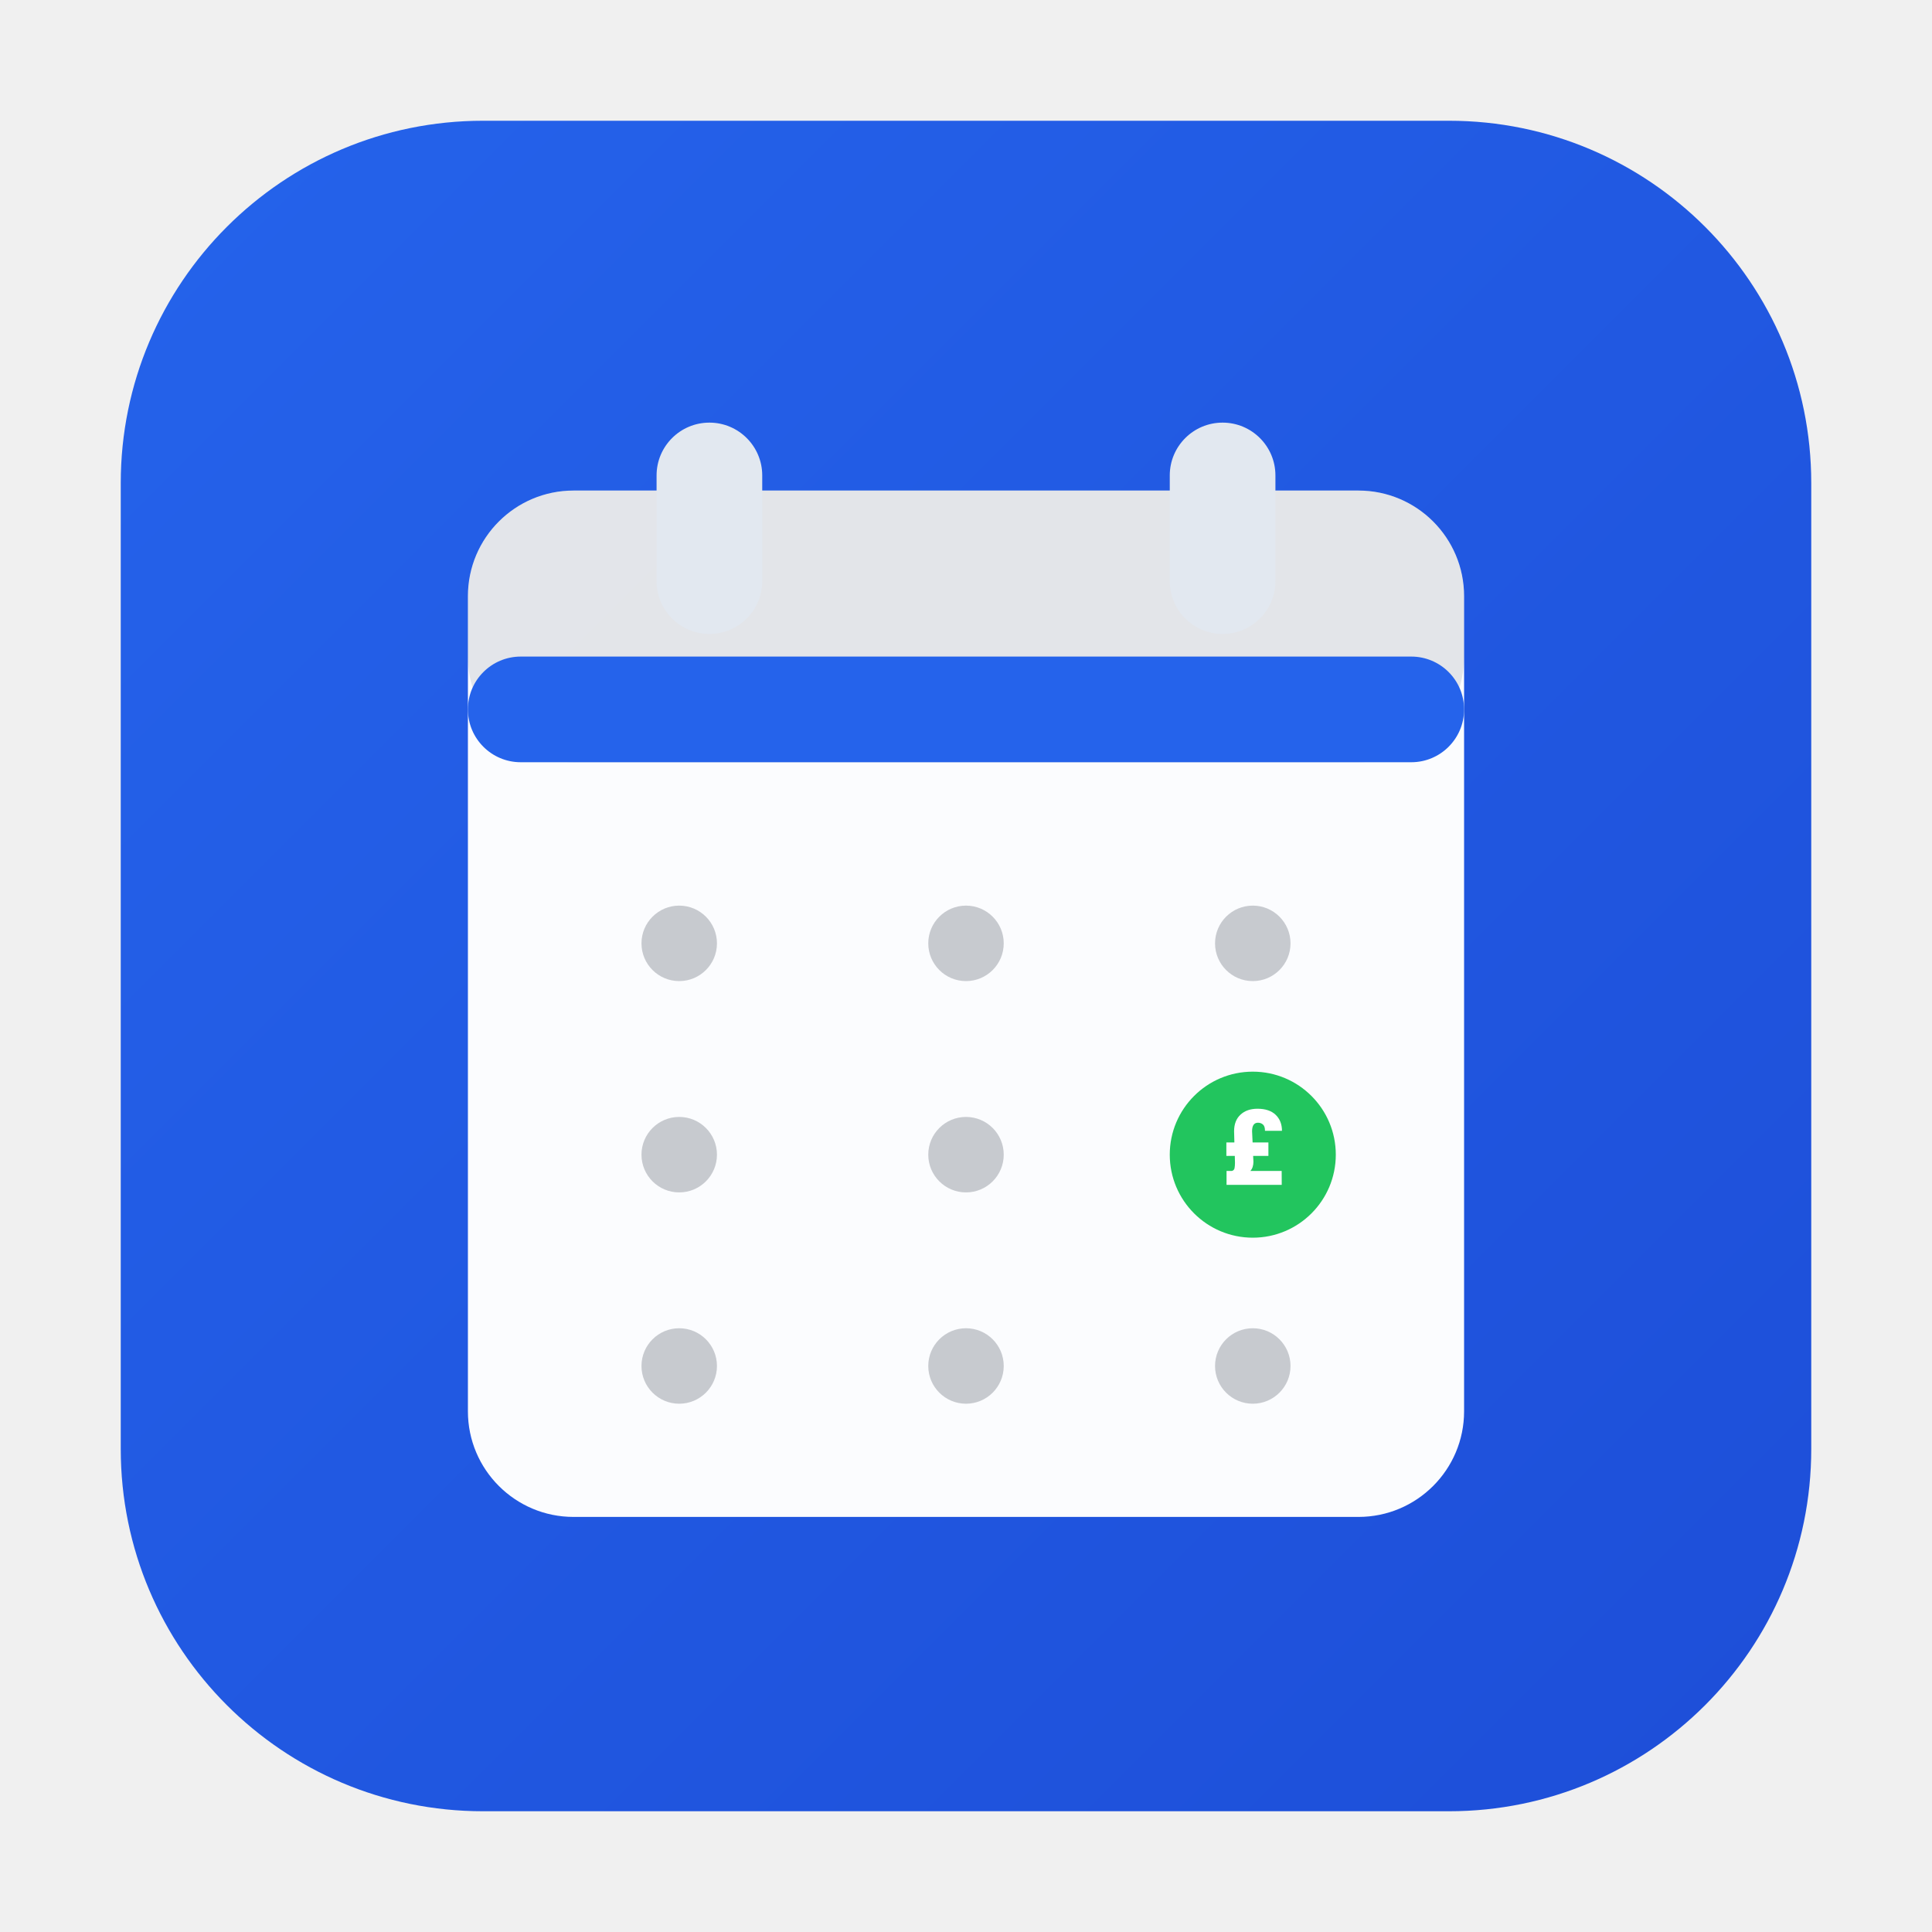
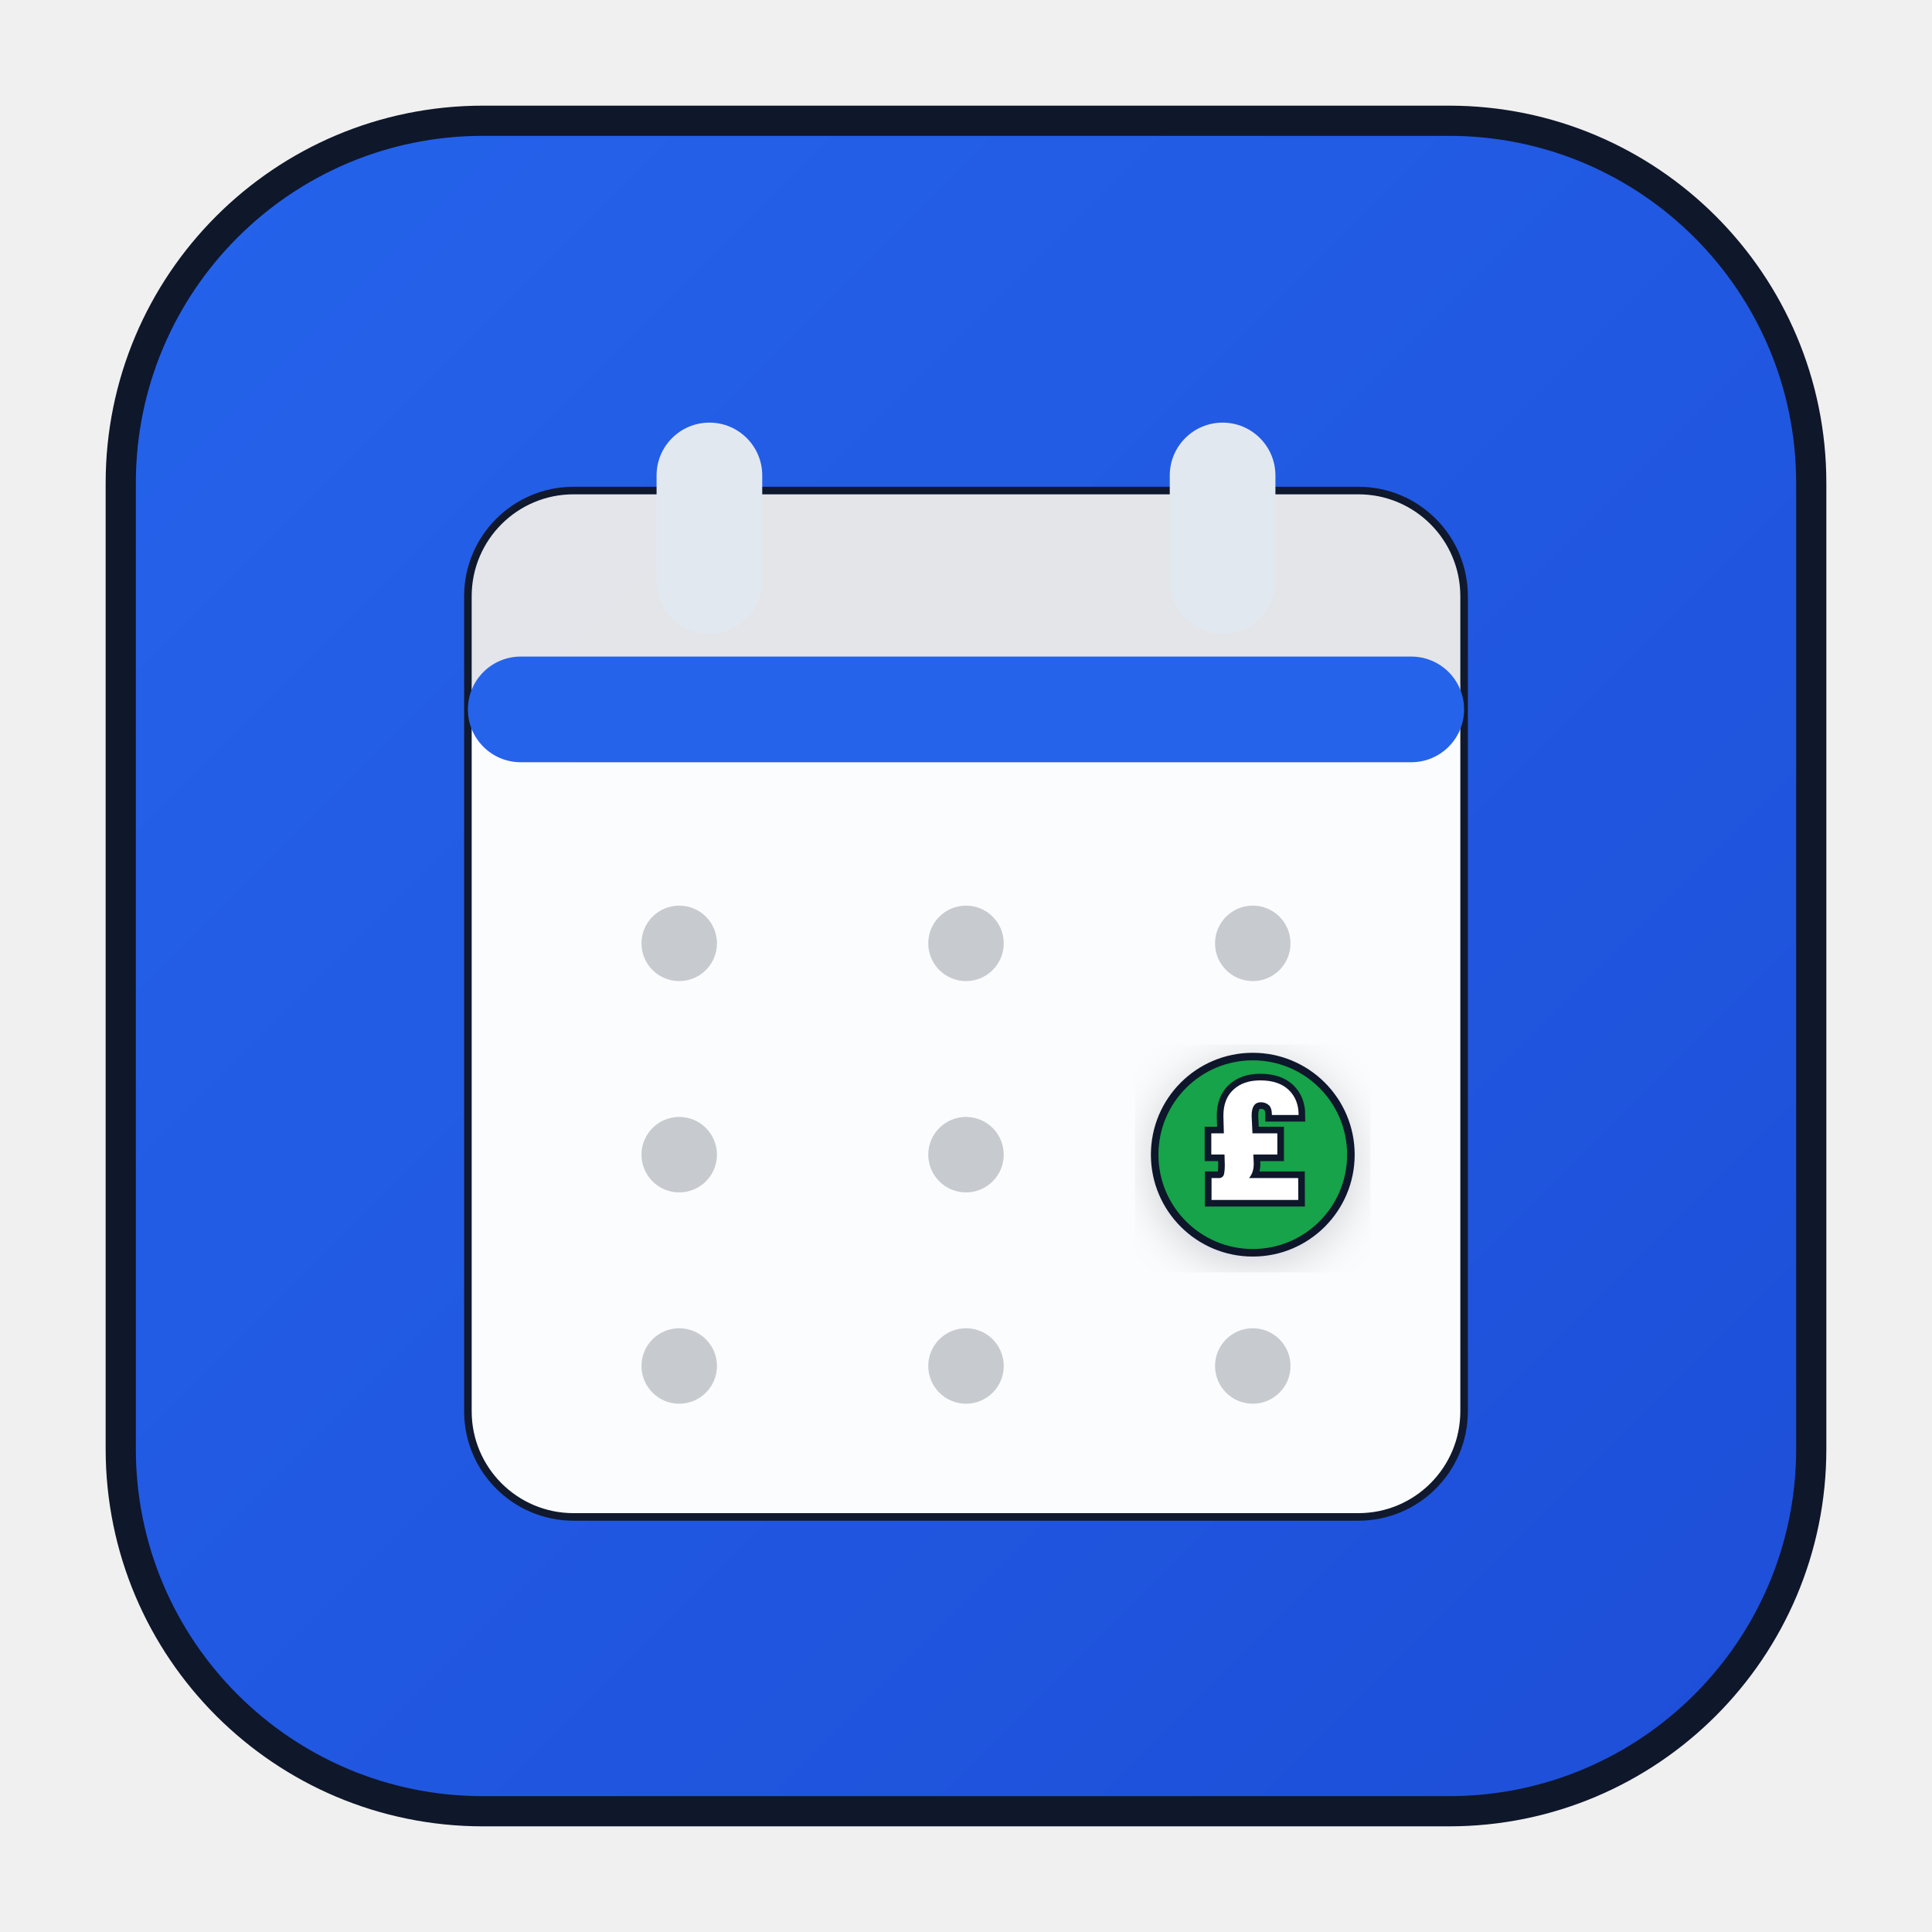
<svg xmlns="http://www.w3.org/2000/svg" width="512" height="512" viewBox="0 0 512 512" role="img" aria-label="UK State Pension Calendar icon">
  <defs>
    <linearGradient id="bg" x1="0" y1="0" x2="1" y2="1">
      <stop offset="0" stop-color="#2563eb" />
      <stop offset="1" stop-color="#1d4ed8" />
    </linearGradient>
+     <filter id="shadow" x="-10%" y="-10%" width="120%" height="120%">
+       <feDropShadow dx="0" dy="2" stdDeviation="6" flood-color="#0f172a" flood-opacity="0.18" />
+     </filter>
  </defs>
-   <rect x="32" y="32" width="448" height="448" rx="96" fill="url(#bg)" />
-   <rect x="124" y="130" width="264" height="272" rx="28" fill="#ffffff" opacity="0.98" />
+   <rect x="32" y="32" width="448" height="448" rx="96" fill="url(#bg)" stroke="#0f172a" stroke-width="8" />
+   <rect x="124" y="130" width="264" height="272" rx="28" fill="#fff" opacity="0.98" stroke="#0f172a" stroke-width="2" />
  <rect x="124" y="130" width="264" height="72" rx="28" fill="#0f172a" opacity="0.10" />
  <rect x="124" y="174" width="264" height="28" rx="14" fill="#2563eb" />
  <rect x="174" y="112" width="28" height="56" rx="14" fill="#e2e8f0" />
  <rect x="310" y="112" width="28" height="56" rx="14" fill="#e2e8f0" />
  <g fill="#0f172a" opacity="0.22">
    <circle cx="180" cy="250" r="10" />
    <circle cx="256" cy="250" r="10" />
    <circle cx="332" cy="250" r="10" />
    <circle cx="180" cy="306" r="10" />
    <circle cx="256" cy="306" r="10" />
    <circle cx="332" cy="306" r="10" />
    <circle cx="180" cy="362" r="10" />
    <circle cx="256" cy="362" r="10" />
    <circle cx="332" cy="362" r="10" />
  </g>
-   <circle cx="332" cy="306" r="22" fill="#22c55e" />
-   <text x="332" y="314" text-anchor="middle" font-size="28" font-weight="800" fill="#ffffff" font-family="system-ui, -apple-system, Segoe UI, Roboto, sans-serif">£</text>
+   <circle cx="332" cy="306" r="26" fill="#16a34a" stroke="#0f172a" stroke-width="2" filter="url(#shadow)" />
+   <text x="332" y="318" text-anchor="middle" font-size="44" font-weight="900" fill="#fff" stroke="#0f172a" stroke-width="3.5" paint-order="stroke" font-family="system-ui, -apple-system, Segoe UI, Roboto, sans-serif">£</text>
</svg>
